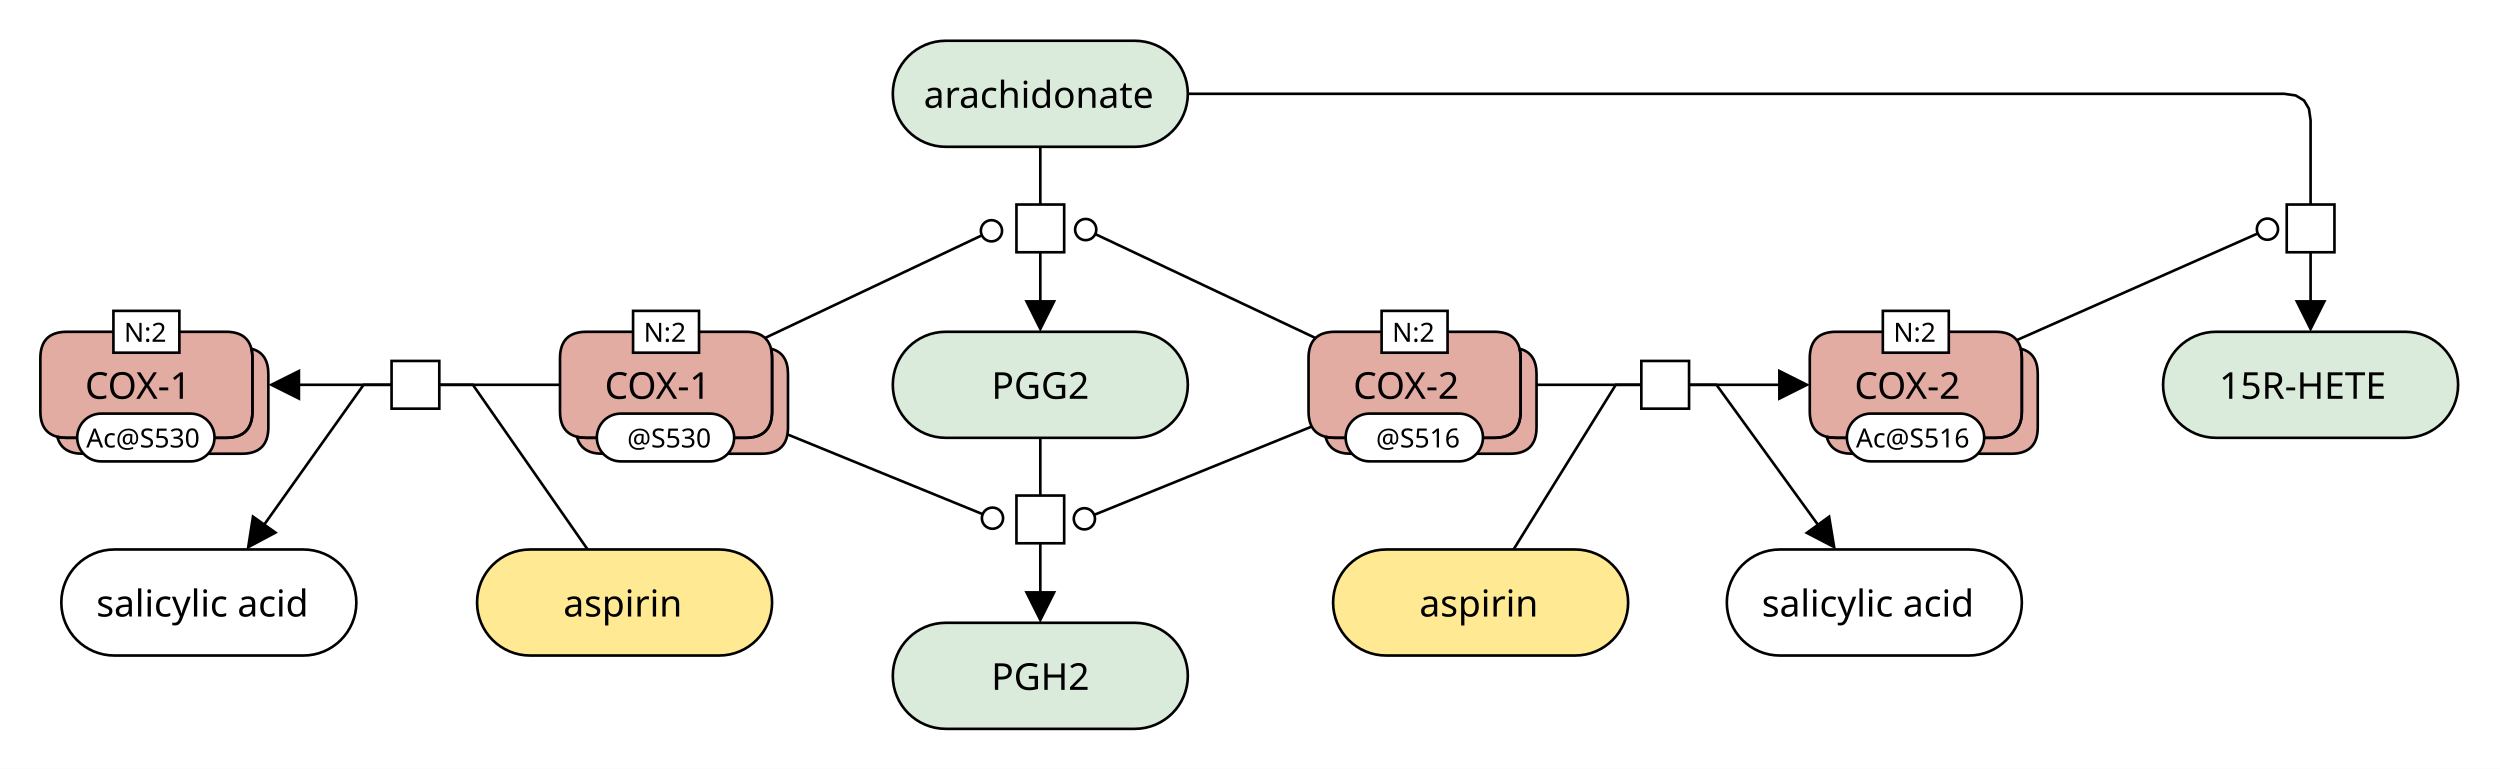
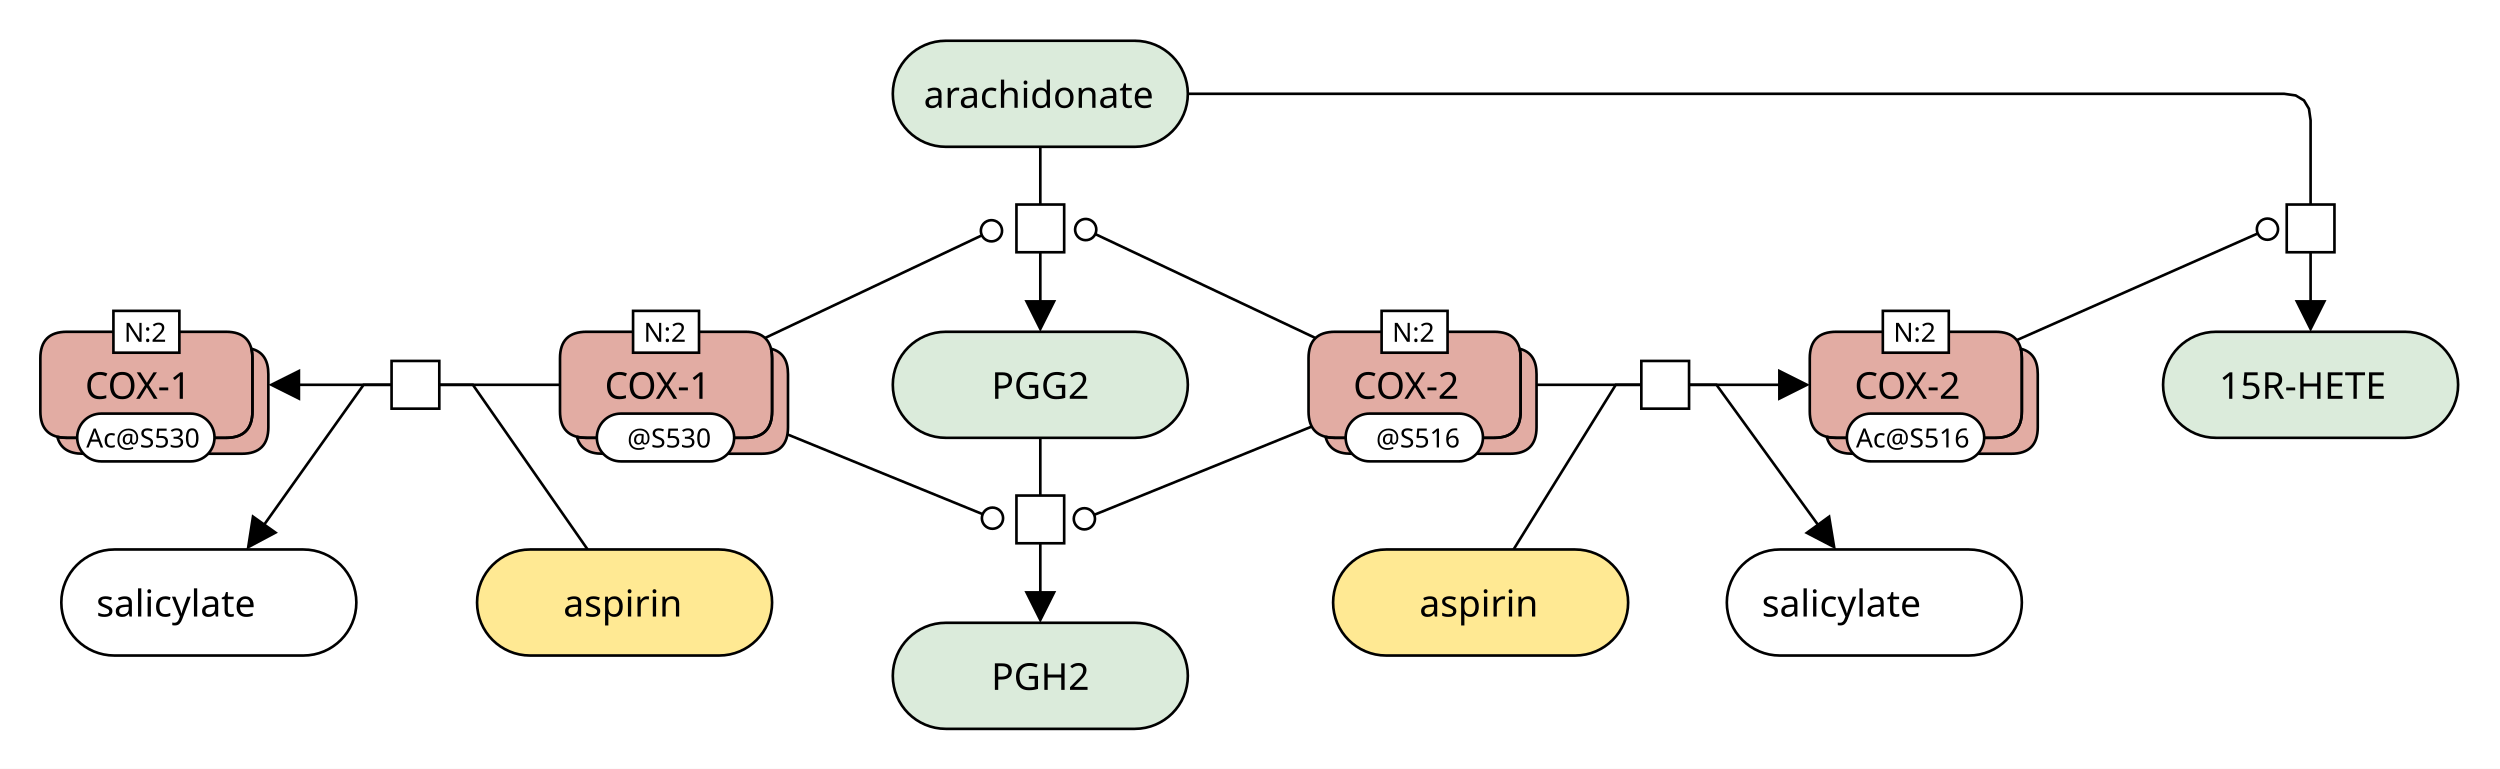
<svg xmlns="http://www.w3.org/2000/svg" xmlns:xlink="http://www.w3.org/1999/xlink" fill-opacity="1" color-rendering="auto" color-interpolation="auto" text-rendering="auto" stroke="black" stroke-linecap="square" width="943" stroke-miterlimit="10" shape-rendering="auto" stroke-opacity="1" fill="black" stroke-dasharray="none" font-weight="normal" stroke-width="1" height="290" font-family="'Dialog'" font-style="normal" stroke-linejoin="miter" font-size="12px" stroke-dashoffset="0" image-rendering="auto">
  <defs id="genericDefs" />
  <g>
    <defs id="defs1">
      <clipPath clipPathUnits="userSpaceOnUse" id="clipPath1">
        <path d="M0 0 L943 0 L943 290 L0 290 L0 0 Z" />
      </clipPath>
      <clipPath clipPathUnits="userSpaceOnUse" id="clipPath2">
        <path d="M324 -416 L1267 -416 L1267 -126 L324 -126 L324 -416 Z" />
      </clipPath>
      <clipPath clipPathUnits="userSpaceOnUse" id="clipPath3">
        <path d="M0 0 L0 18 L281 18 L281 0 Z" />
      </clipPath>
    </defs>
    <g fill="white" text-rendering="geometricPrecision" shape-rendering="geometricPrecision" transform="translate(-324,416)" stroke="white">
      <rect x="324" width="943" height="290" y="-416" clip-path="url(#clipPath2)" stroke="none" />
    </g>
    <g id="y.node.0">
      <a target="_blank" xlink:type="simple" xlink:href="https://www.uniprot.org/uniprot/P35354" xlink:show="new">
        <g fill="rgb(226,172,163)" text-rendering="geometricPrecision" shape-rendering="geometricPrecision" transform="matrix(1,0,0,1,-324,416)" stroke="rgb(226,172,163)">
          <path d="M827.581 -290.852 Q817.581 -290.852 817.581 -280.852 L817.581 -260.852 Q817.581 -252.852 823.981 -251.252 L823.981 -251.252 Q825.581 -244.852 833.581 -244.852 L893.581 -244.852 Q903.581 -244.852 903.581 -254.852 L903.581 -274.852 Q903.581 -282.852 897.181 -284.452 L897.181 -284.452 Q895.581 -290.852 887.581 -290.852 Z" stroke="none" />
        </g>
        <g text-rendering="geometricPrecision" stroke-miterlimit="1.45" shape-rendering="geometricPrecision" transform="matrix(1,0,0,1,-324,416)" stroke-linecap="butt">
          <path fill="none" d="M897.181 -284.452 Q897.581 -282.852 897.581 -280.852 L897.581 -260.852 Q897.581 -250.852 887.581 -250.852 L827.581 -250.852 Q825.581 -250.852 823.981 -251.252 L823.981 -251.252 Q825.581 -244.852 833.581 -244.852 L893.581 -244.852 Q903.581 -244.852 903.581 -254.852 L903.581 -274.852 Q903.581 -282.852 897.181 -284.452 Z" />
        </g>
        <g text-rendering="geometricPrecision" stroke-miterlimit="1.45" shape-rendering="geometricPrecision" transform="matrix(1,0,0,1,-324,416)" stroke-linecap="butt">
          <path fill="none" d="M827.581 -290.852 Q817.581 -290.852 817.581 -280.852 L817.581 -260.852 Q817.581 -250.852 827.581 -250.852 L887.581 -250.852 Q897.581 -250.852 897.581 -260.852 L897.581 -280.852 Q897.581 -290.852 887.581 -290.852 Z" />
        </g>
        <g>
          <g font-size="14px" stroke-linecap="butt" transform="matrix(1,0,0,1,-324,416)" text-rendering="geometricPrecision" font-family="sans-serif" shape-rendering="geometricPrecision" stroke-miterlimit="1.45">
            <text x="834.441" xml:space="preserve" y="-265.561" stroke="none">COX-2</text>
          </g>
        </g>
        <g>
          <g fill="white" text-rendering="geometricPrecision" shape-rendering="geometricPrecision" transform="matrix(1,0,0,1,-324,416)" stroke="white">
            <rect x="845.143" width="24.875" height="15.777" y="-298.74" stroke="none" />
            <rect x="845.143" y="-298.74" fill="none" width="24.875" height="15.777" stroke="black" stroke-miterlimit="1.6" />
          </g>
          <g font-size="10px" stroke-linecap="butt" transform="matrix(1,0,0,1,-324,416)" text-rendering="geometricPrecision" font-family="sans-serif" shape-rendering="geometricPrecision" stroke-miterlimit="1.45">
            <text x="849.143" xml:space="preserve" y="-287.072" stroke="none">N:2</text>
          </g>
        </g>
        <g>
          <g fill="white" text-rendering="geometricPrecision" shape-rendering="geometricPrecision" transform="matrix(1,0,0,1,-324,416) translate(831.5808,-259.9935)" stroke="white">
            <rect x="0" y="0" width="51.794" rx="9.009" ry="9.009" height="18.018" stroke="none" />
          </g>
          <g text-rendering="geometricPrecision" stroke-miterlimit="1.45" shape-rendering="geometricPrecision" transform="matrix(1,0,0,1,-324,416) translate(831.5808,-259.9935)" stroke-linecap="butt">
            <rect x="0" y="0" fill="none" width="51.794" rx="9.009" ry="9.009" height="18.018" />
            <text x="6.263" xml:space="preserve" font-size="10px" y="12.788" font-family="sans-serif" stroke="none">  @S516</text>
          </g>
        </g>
      </a>
    </g>
    <g id="y.node.1">
      <a target="_blank" xlink:type="simple" xlink:href="https://www.ebi.ac.uk/chebi/searchId.do?chebiId=CHEBI:32395" xlink:show="new">
        <g fill="rgb(219,235,219)" text-rendering="geometricPrecision" shape-rendering="geometricPrecision" transform="matrix(1,0,0,1,-324,416)" stroke="rgb(219,235,219)">
          <rect x="660.763" y="-400.623" width="111.287" rx="20" ry="20" height="40" stroke="none" />
        </g>
        <g text-rendering="geometricPrecision" stroke-miterlimit="1.45" shape-rendering="geometricPrecision" transform="matrix(1,0,0,1,-324,416)" stroke-linecap="butt">
          <rect x="660.763" y="-400.623" fill="none" width="111.287" rx="20" ry="20" height="40" />
        </g>
        <g>
          <g font-size="14px" stroke-linecap="butt" transform="matrix(1,0,0,1,-324,416)" text-rendering="geometricPrecision" font-family="sans-serif" shape-rendering="geometricPrecision" stroke-miterlimit="1.45">
            <text x="672.424" xml:space="preserve" y="-375.332" stroke="none">arachidonate</text>
          </g>
        </g>
      </a>
    </g>
    <g id="y.node.2">
      <a target="_blank" xlink:type="simple" xlink:href="https://www.uniprot.org/uniprot/P35354" xlink:show="new">
        <g fill="rgb(226,172,163)" text-rendering="geometricPrecision" shape-rendering="geometricPrecision" transform="matrix(1,0,0,1,-324,416)" stroke="rgb(226,172,163)">
          <path d="M1016.643 -290.852 Q1006.643 -290.852 1006.643 -280.852 L1006.643 -260.852 Q1006.643 -252.852 1013.043 -251.252 L1013.043 -251.252 Q1014.643 -244.852 1022.643 -244.852 L1082.643 -244.852 Q1092.643 -244.852 1092.643 -254.852 L1092.643 -274.852 Q1092.643 -282.852 1086.243 -284.452 L1086.243 -284.452 Q1084.643 -290.852 1076.643 -290.852 Z" stroke="none" />
        </g>
        <g text-rendering="geometricPrecision" stroke-miterlimit="1.45" shape-rendering="geometricPrecision" transform="matrix(1,0,0,1,-324,416)" stroke-linecap="butt">
          <path fill="none" d="M1086.243 -284.452 Q1086.643 -282.852 1086.643 -280.852 L1086.643 -260.852 Q1086.643 -250.852 1076.643 -250.852 L1016.643 -250.852 Q1014.643 -250.852 1013.043 -251.252 L1013.043 -251.252 Q1014.643 -244.852 1022.643 -244.852 L1082.643 -244.852 Q1092.643 -244.852 1092.643 -254.852 L1092.643 -274.852 Q1092.643 -282.852 1086.243 -284.452 Z" />
        </g>
        <g text-rendering="geometricPrecision" stroke-miterlimit="1.45" shape-rendering="geometricPrecision" transform="matrix(1,0,0,1,-324,416)" stroke-linecap="butt">
          <path fill="none" d="M1016.643 -290.852 Q1006.643 -290.852 1006.643 -280.852 L1006.643 -260.852 Q1006.643 -250.852 1016.643 -250.852 L1076.643 -250.852 Q1086.643 -250.852 1086.643 -260.852 L1086.643 -280.852 Q1086.643 -290.852 1076.643 -290.852 Z" />
        </g>
        <g>
          <g font-size="14px" stroke-linecap="butt" transform="matrix(1,0,0,1,-324,416)" text-rendering="geometricPrecision" font-family="sans-serif" shape-rendering="geometricPrecision" stroke-miterlimit="1.45">
            <text x="1023.503" xml:space="preserve" y="-265.561" stroke="none">COX-2</text>
          </g>
        </g>
        <g>
          <g fill="white" text-rendering="geometricPrecision" shape-rendering="geometricPrecision" transform="matrix(1,0,0,1,-324,416)" stroke="white">
            <rect x="1034.206" width="24.875" height="15.777" y="-298.74" stroke="none" />
            <rect x="1034.206" y="-298.74" fill="none" width="24.875" height="15.777" stroke="black" stroke-miterlimit="1.6" />
          </g>
          <g font-size="10px" stroke-linecap="butt" transform="matrix(1,0,0,1,-324,416)" text-rendering="geometricPrecision" font-family="sans-serif" shape-rendering="geometricPrecision" stroke-miterlimit="1.45">
            <text x="1038.205" xml:space="preserve" y="-287.072" stroke="none">N:2</text>
          </g>
        </g>
        <g>
          <g fill="white" text-rendering="geometricPrecision" shape-rendering="geometricPrecision" transform="matrix(1,0,0,1,-324,416) translate(1020.643,-259.9935)" stroke="white">
            <rect x="0" y="0" width="51.794" rx="9.009" ry="9.009" height="18.018" stroke="none" />
          </g>
          <g text-rendering="geometricPrecision" stroke-miterlimit="1.45" shape-rendering="geometricPrecision" transform="matrix(1,0,0,1,-324,416) translate(1020.643,-259.9935)" stroke-linecap="butt">
            <rect x="0" y="0" fill="none" width="51.794" rx="9.009" ry="9.009" height="18.018" />
            <text x="3.416" xml:space="preserve" font-size="10px" y="12.788" font-family="sans-serif" stroke="none">Ac@S516</text>
          </g>
        </g>
      </a>
    </g>
    <g id="y.node.3">
      <g fill="white" text-rendering="geometricPrecision" shape-rendering="geometricPrecision" transform="matrix(1,0,0,1,-324,416)" stroke="white">
        <rect x="943.112" width="18" height="18" y="-279.852" stroke="none" />
      </g>
      <g text-rendering="geometricPrecision" stroke-miterlimit="1.45" shape-rendering="geometricPrecision" transform="matrix(1,0,0,1,-324,416)" stroke-linecap="butt">
        <rect fill="none" x="943.112" width="18" height="18" y="-279.852" />
      </g>
      <g />
    </g>
    <g id="y.node.4">
      <a target="_blank" xlink:type="simple" xlink:href="https://www.ebi.ac.uk/chebi/searchId.do?chebiId=CHEBI:27647" xlink:show="new">
        <g fill="rgb(219,235,219)" text-rendering="geometricPrecision" shape-rendering="geometricPrecision" transform="matrix(1,0,0,1,-324,416)" stroke="rgb(219,235,219)">
          <rect x="660.763" y="-290.852" width="111.287" rx="20" ry="20" height="40" stroke="none" />
        </g>
        <g text-rendering="geometricPrecision" stroke-miterlimit="1.45" shape-rendering="geometricPrecision" transform="matrix(1,0,0,1,-324,416)" stroke-linecap="butt">
          <rect x="660.763" y="-290.852" fill="none" width="111.287" rx="20" ry="20" height="40" />
        </g>
        <g>
          <g font-size="14px" stroke-linecap="butt" transform="matrix(1,0,0,1,-324,416)" text-rendering="geometricPrecision" font-family="sans-serif" shape-rendering="geometricPrecision" stroke-miterlimit="1.45">
            <text x="697.994" xml:space="preserve" y="-265.561" stroke="none">PGG2</text>
          </g>
        </g>
      </a>
    </g>
    <g id="y.node.5">
      <a target="_blank" xlink:type="simple" xlink:href="https://www.ebi.ac.uk/chebi/searchId.do?chebiId=CHEBI:15554" xlink:show="new">
        <g fill="rgb(219,235,219)" text-rendering="geometricPrecision" shape-rendering="geometricPrecision" transform="matrix(1,0,0,1,-324,416)" stroke="rgb(219,235,219)">
          <rect x="660.763" y="-181.08" width="111.287" rx="20" ry="20" height="40" stroke="none" />
        </g>
        <g text-rendering="geometricPrecision" stroke-miterlimit="1.45" shape-rendering="geometricPrecision" transform="matrix(1,0,0,1,-324,416)" stroke-linecap="butt">
          <rect x="660.763" y="-181.08" fill="none" width="111.287" rx="20" ry="20" height="40" />
        </g>
        <g>
          <g font-size="14px" stroke-linecap="butt" transform="matrix(1,0,0,1,-324,416)" text-rendering="geometricPrecision" font-family="sans-serif" shape-rendering="geometricPrecision" stroke-miterlimit="1.45">
            <text x="697.908" xml:space="preserve" y="-155.789" stroke="none">PGH2</text>
          </g>
        </g>
      </a>
    </g>
    <g id="y.node.6">
      <g fill="white" text-rendering="geometricPrecision" shape-rendering="geometricPrecision" transform="matrix(1,0,0,1,-324,416)" stroke="white">
        <rect x="707.406" width="18" height="18" y="-338.852" stroke="none" />
      </g>
      <g text-rendering="geometricPrecision" stroke-miterlimit="1.45" shape-rendering="geometricPrecision" transform="matrix(1,0,0,1,-324,416)" stroke-linecap="butt">
        <rect fill="none" x="707.406" width="18" height="18" y="-338.852" />
      </g>
      <g />
    </g>
    <g id="y.node.7">
      <g fill="white" text-rendering="geometricPrecision" shape-rendering="geometricPrecision" transform="matrix(1,0,0,1,-324,416)" stroke="white">
        <rect x="707.406" width="18" height="18" y="-229.08" stroke="none" />
      </g>
      <g text-rendering="geometricPrecision" stroke-miterlimit="1.45" shape-rendering="geometricPrecision" transform="matrix(1,0,0,1,-324,416)" stroke-linecap="butt">
        <rect fill="none" x="707.406" width="18" height="18" y="-229.08" />
      </g>
      <g />
    </g>
    <g id="y.node.8">
      <a target="_blank" xlink:type="simple" xlink:href="https://www.ebi.ac.uk/chebi/searchId.do?chebiId=CHEBI:15365" xlink:show="new">
        <g fill="rgb(255,233,147)" text-rendering="geometricPrecision" shape-rendering="geometricPrecision" transform="matrix(1,0,0,1,-324,416)" stroke="rgb(255,233,147)">
          <rect x="826.846" y="-208.733" width="111.287" rx="20" ry="20" height="40" stroke="none" />
        </g>
        <g text-rendering="geometricPrecision" stroke-miterlimit="1.45" shape-rendering="geometricPrecision" transform="matrix(1,0,0,1,-324,416)" stroke-linecap="butt">
          <rect x="826.846" y="-208.733" fill="none" width="111.287" rx="20" ry="20" height="40" />
        </g>
        <g>
          <g font-size="14px" stroke-linecap="butt" transform="matrix(1,0,0,1,-324,416)" text-rendering="geometricPrecision" font-family="sans-serif" shape-rendering="geometricPrecision" stroke-miterlimit="1.45">
            <text x="859.395" xml:space="preserve" y="-183.442" stroke="none">aspirin</text>
          </g>
        </g>
      </a>
    </g>
    <g id="y.node.9">
      <a target="_blank" xlink:type="simple" xlink:href="https://www.ebi.ac.uk/chebi/searchId.do?chebiId=CHEBI:16914" xlink:show="new">
        <g text-rendering="geometricPrecision" stroke-miterlimit="1.45" shape-rendering="geometricPrecision" transform="matrix(1,0,0,1,-324,416)" stroke-linecap="butt">
          <rect x="975.356" y="-208.733" fill="none" width="111.287" rx="20" ry="20" height="40" />
        </g>
        <g>
          <g font-size="14px" stroke-linecap="butt" transform="matrix(1,0,0,1,-324,416)" text-rendering="geometricPrecision" font-family="sans-serif" shape-rendering="geometricPrecision" stroke-miterlimit="1.45">
-             <text x="988.548" xml:space="preserve" y="-183.442" stroke="none">salicylic acid</text>
+             <text x="988.548" xml:space="preserve" y="-183.442" stroke="none">salicylate</text>
          </g>
        </g>
      </a>
    </g>
    <g id="y.node.10">
      <a target="_blank" xlink:type="simple" xlink:href="https://www.ebi.ac.uk/chebi/searchId.do?chebiId=CHEBI:63989" xlink:show="new">
        <g fill="rgb(219,235,219)" text-rendering="geometricPrecision" shape-rendering="geometricPrecision" transform="matrix(1,0,0,1,-324,416)" stroke="rgb(219,235,219)">
          <rect x="1139.912" y="-290.852" width="111.287" rx="20" ry="20" height="40" stroke="none" />
        </g>
        <g text-rendering="geometricPrecision" stroke-miterlimit="1.45" shape-rendering="geometricPrecision" transform="matrix(1,0,0,1,-324,416)" stroke-linecap="butt">
          <rect x="1139.912" y="-290.852" fill="none" width="111.287" rx="20" ry="20" height="40" />
        </g>
        <g>
          <g font-size="14px" stroke-linecap="butt" transform="matrix(1,0,0,1,-324,416)" text-rendering="geometricPrecision" font-family="sans-serif" shape-rendering="geometricPrecision" stroke-miterlimit="1.45">
            <text x="1161.069" xml:space="preserve" y="-265.561" stroke="none">15R-HETE</text>
          </g>
        </g>
      </a>
    </g>
    <g id="y.node.11">
      <g fill="white" text-rendering="geometricPrecision" shape-rendering="geometricPrecision" transform="matrix(1,0,0,1,-324,416)" stroke="white">
        <rect x="1186.556" width="18" height="18" y="-338.852" stroke="none" />
      </g>
      <g text-rendering="geometricPrecision" stroke-miterlimit="1.45" shape-rendering="geometricPrecision" transform="matrix(1,0,0,1,-324,416)" stroke-linecap="butt">
        <rect fill="none" x="1186.556" width="18" height="18" y="-338.852" />
      </g>
      <g />
    </g>
    <g id="y.node.12">
      <a target="_blank" xlink:type="simple" xlink:href="https://www.uniprot.org/uniprot/P23219" xlink:show="new">
        <g fill="rgb(226,172,163)" text-rendering="geometricPrecision" shape-rendering="geometricPrecision" transform="matrix(1,0,0,1,-324,416)" stroke="rgb(226,172,163)">
          <path d="M545.232 -290.852 Q535.232 -290.852 535.232 -280.852 L535.232 -260.852 Q535.232 -252.852 541.632 -251.252 L541.632 -251.252 Q543.232 -244.852 551.232 -244.852 L611.232 -244.852 Q621.232 -244.852 621.232 -254.852 L621.232 -274.852 Q621.232 -282.852 614.832 -284.452 L614.832 -284.452 Q613.232 -290.852 605.232 -290.852 Z" stroke="none" />
        </g>
        <g text-rendering="geometricPrecision" stroke-miterlimit="1.45" shape-rendering="geometricPrecision" transform="matrix(1,0,0,1,-324,416)" stroke-linecap="butt">
          <path fill="none" d="M614.832 -284.452 Q615.232 -282.852 615.232 -280.852 L615.232 -260.852 Q615.232 -250.852 605.232 -250.852 L545.232 -250.852 Q543.232 -250.852 541.632 -251.252 L541.632 -251.252 Q543.232 -244.852 551.232 -244.852 L611.232 -244.852 Q621.232 -244.852 621.232 -254.852 L621.232 -274.852 Q621.232 -282.852 614.832 -284.452 Z" />
        </g>
        <g text-rendering="geometricPrecision" stroke-miterlimit="1.45" shape-rendering="geometricPrecision" transform="matrix(1,0,0,1,-324,416)" stroke-linecap="butt">
          <path fill="none" d="M545.232 -290.852 Q535.232 -290.852 535.232 -280.852 L535.232 -260.852 Q535.232 -250.852 545.232 -250.852 L605.232 -250.852 Q615.232 -250.852 615.232 -260.852 L615.232 -280.852 Q615.232 -290.852 605.232 -290.852 Z" />
        </g>
        <g>
          <g font-size="14px" stroke-linecap="butt" transform="matrix(1,0,0,1,-324,416)" text-rendering="geometricPrecision" font-family="sans-serif" shape-rendering="geometricPrecision" stroke-miterlimit="1.45">
            <text x="552.092" xml:space="preserve" y="-265.561" stroke="none">COX-1</text>
          </g>
        </g>
        <g>
          <g fill="white" text-rendering="geometricPrecision" shape-rendering="geometricPrecision" transform="matrix(1,0,0,1,-324,416)" stroke="white">
            <rect x="562.794" width="24.875" height="15.777" y="-298.74" stroke="none" />
            <rect x="562.794" y="-298.74" fill="none" width="24.875" height="15.777" stroke="black" stroke-miterlimit="1.6" />
          </g>
          <g font-size="10px" stroke-linecap="butt" transform="matrix(1,0,0,1,-324,416)" text-rendering="geometricPrecision" font-family="sans-serif" shape-rendering="geometricPrecision" stroke-miterlimit="1.45">
            <text x="566.794" xml:space="preserve" y="-287.072" stroke="none">N:2</text>
          </g>
        </g>
        <g>
          <g fill="white" text-rendering="geometricPrecision" shape-rendering="geometricPrecision" transform="matrix(1,0,0,1,-324,416) translate(549.1285,-259.9844)" stroke="white">
            <rect x="0" y="0" width="51.794" rx="9.009" ry="9.009" height="18.018" stroke="none" />
          </g>
          <g text-rendering="geometricPrecision" stroke-miterlimit="1.45" shape-rendering="geometricPrecision" transform="matrix(1,0,0,1,-324,416) translate(549.1285,-259.9844)" stroke-linecap="butt">
            <rect x="0" y="0" fill="none" width="51.794" rx="9.009" ry="9.009" height="18.018" />
            <text x="6.263" xml:space="preserve" font-size="10px" y="12.788" font-family="sans-serif" stroke="none">  @S530</text>
          </g>
        </g>
      </a>
    </g>
    <g id="y.node.13">
      <a target="_blank" xlink:type="simple" xlink:href="https://www.uniprot.org/uniprot/P23219" xlink:show="new">
        <g fill="rgb(226,172,163)" text-rendering="geometricPrecision" shape-rendering="geometricPrecision" transform="matrix(1,0,0,1,-324,416)" stroke="rgb(226,172,163)">
          <path d="M349.22 -290.852 Q339.22 -290.852 339.22 -280.852 L339.22 -260.852 Q339.22 -252.852 345.62 -251.252 L345.62 -251.252 Q347.22 -244.852 355.22 -244.852 L415.22 -244.852 Q425.22 -244.852 425.22 -254.852 L425.22 -274.852 Q425.22 -282.852 418.82 -284.452 L418.82 -284.452 Q417.22 -290.852 409.22 -290.852 Z" stroke="none" />
        </g>
        <g text-rendering="geometricPrecision" stroke-miterlimit="1.45" shape-rendering="geometricPrecision" transform="matrix(1,0,0,1,-324,416)" stroke-linecap="butt">
          <path fill="none" d="M418.82 -284.452 Q419.22 -282.852 419.22 -280.852 L419.22 -260.852 Q419.22 -250.852 409.22 -250.852 L349.22 -250.852 Q347.22 -250.852 345.62 -251.252 L345.62 -251.252 Q347.22 -244.852 355.22 -244.852 L415.22 -244.852 Q425.22 -244.852 425.22 -254.852 L425.22 -274.852 Q425.22 -282.852 418.82 -284.452 Z" />
        </g>
        <g text-rendering="geometricPrecision" stroke-miterlimit="1.45" shape-rendering="geometricPrecision" transform="matrix(1,0,0,1,-324,416)" stroke-linecap="butt">
          <path fill="none" d="M349.22 -290.852 Q339.22 -290.852 339.22 -280.852 L339.22 -260.852 Q339.22 -250.852 349.22 -250.852 L409.22 -250.852 Q419.22 -250.852 419.22 -260.852 L419.22 -280.852 Q419.22 -290.852 409.22 -290.852 Z" />
        </g>
        <g>
          <g font-size="14px" stroke-linecap="butt" transform="matrix(1,0,0,1,-324,416)" text-rendering="geometricPrecision" font-family="sans-serif" shape-rendering="geometricPrecision" stroke-miterlimit="1.45">
            <text x="356.081" xml:space="preserve" y="-265.561" stroke="none">COX-1</text>
          </g>
        </g>
        <g>
          <g fill="white" text-rendering="geometricPrecision" shape-rendering="geometricPrecision" transform="matrix(1,0,0,1,-324,416)" stroke="white">
            <rect x="366.783" width="24.875" height="15.777" y="-298.74" stroke="none" />
            <rect x="366.783" y="-298.74" fill="none" width="24.875" height="15.777" stroke="black" stroke-miterlimit="1.6" />
          </g>
          <g font-size="10px" stroke-linecap="butt" transform="matrix(1,0,0,1,-324,416)" text-rendering="geometricPrecision" font-family="sans-serif" shape-rendering="geometricPrecision" stroke-miterlimit="1.45">
            <text x="370.783" xml:space="preserve" y="-287.072" stroke="none">N:2</text>
          </g>
        </g>
        <g>
          <g fill="white" text-rendering="geometricPrecision" shape-rendering="geometricPrecision" transform="matrix(1,0,0,1,-324,416) translate(353.1171,-259.9844)" stroke="white">
            <rect x="0" y="0" width="51.794" rx="9.009" ry="9.009" height="18.018" stroke="none" />
          </g>
          <g text-rendering="geometricPrecision" stroke-miterlimit="1.45" shape-rendering="geometricPrecision" transform="matrix(1,0,0,1,-324,416) translate(353.1171,-259.9844)" stroke-linecap="butt">
            <rect x="0" y="0" fill="none" width="51.794" rx="9.009" ry="9.009" height="18.018" />
            <text x="3.416" xml:space="preserve" font-size="10px" y="12.788" font-family="sans-serif" stroke="none">Ac@S530</text>
          </g>
        </g>
      </a>
    </g>
    <g id="y.node.14">
      <g fill="white" text-rendering="geometricPrecision" shape-rendering="geometricPrecision" transform="matrix(1,0,0,1,-324,416)" stroke="white">
        <rect x="471.701" width="18" height="18" y="-279.852" stroke="none" />
      </g>
      <g text-rendering="geometricPrecision" stroke-miterlimit="1.45" shape-rendering="geometricPrecision" transform="matrix(1,0,0,1,-324,416)" stroke-linecap="butt">
        <rect fill="none" x="471.701" width="18" height="18" y="-279.852" />
      </g>
      <g />
    </g>
    <g id="y.node.15">
      <a target="_blank" xlink:type="simple" xlink:href="https://www.ebi.ac.uk/chebi/searchId.do?chebiId=CHEBI:15365" xlink:show="new">
        <g fill="rgb(255,233,147)" text-rendering="geometricPrecision" shape-rendering="geometricPrecision" transform="matrix(1,0,0,1,-324,416)" stroke="rgb(255,233,147)">
          <rect x="503.945" y="-208.733" width="111.287" rx="20" ry="20" height="40" stroke="none" />
        </g>
        <g text-rendering="geometricPrecision" stroke-miterlimit="1.45" shape-rendering="geometricPrecision" transform="matrix(1,0,0,1,-324,416)" stroke-linecap="butt">
          <rect x="503.945" y="-208.733" fill="none" width="111.287" rx="20" ry="20" height="40" />
        </g>
        <g>
          <g font-size="14px" stroke-linecap="butt" transform="matrix(1,0,0,1,-324,416)" text-rendering="geometricPrecision" font-family="sans-serif" shape-rendering="geometricPrecision" stroke-miterlimit="1.45">
            <text x="536.493" xml:space="preserve" y="-183.442" stroke="none">aspirin</text>
          </g>
        </g>
      </a>
    </g>
    <g id="y.node.16">
      <g text-rendering="geometricPrecision" stroke-miterlimit="1.45" shape-rendering="geometricPrecision" transform="matrix(1,0,0,1,-324,416)" stroke-linecap="butt">
        <rect x="347.127" y="-208.733" fill="none" width="111.287" rx="20" ry="20" height="40" />
      </g>
      <g>
        <g font-size="14px" stroke-linecap="butt" transform="matrix(1,0,0,1,-324,416)" text-rendering="geometricPrecision" font-family="sans-serif" shape-rendering="geometricPrecision" stroke-miterlimit="1.45">
-           <text x="360.319" xml:space="preserve" y="-183.442" stroke="none">salicylic acid</text>
+           <text x="360.319" xml:space="preserve" y="-183.442" stroke="none">salicylate</text>
        </g>
      </g>
    </g>
    <g id="y.edge.1">
      <g text-rendering="geometricPrecision" stroke-miterlimit="1.45" shape-rendering="geometricPrecision" transform="matrix(1,0,0,1,-324,416)" stroke-linecap="butt">
        <path fill="none" d="M903.6 -270.852 L943.158 -270.852" />
      </g>
    </g>
    <g id="y.edge.0">
      <g text-rendering="geometricPrecision" stroke-miterlimit="1.45" shape-rendering="geometricPrecision" transform="matrix(1,0,0,1,-324,416)" stroke-linecap="butt">
        <path fill="none" d="M961.113 -270.852 L995.676 -270.852" />
      </g>
      <g text-rendering="geometricPrecision" stroke-miterlimit="1.45" shape-rendering="geometricPrecision" transform="matrix(1,0,0,1,-324,416)" stroke-linecap="butt">
        <path d="M1006.676 -270.852 L994.676 -276.852 L994.676 -264.852 Z" stroke="none" />
      </g>
    </g>
    <g id="y.edge.4">
      <g text-rendering="geometricPrecision" stroke-miterlimit="1.45" shape-rendering="geometricPrecision" transform="matrix(1,0,0,1,-324,416)" stroke-linecap="butt">
        <path fill="none" d="M716.406 -360.642 L716.406 -338.842" />
      </g>
    </g>
    <g id="y.edge.10">
      <g text-rendering="geometricPrecision" stroke-miterlimit="1.45" shape-rendering="geometricPrecision" transform="matrix(1,0,0,1,-324,416)" stroke-linecap="butt">
        <path fill="none" d="M820.208 -288.491 L737.145 -327.698" />
        <path fill="white" d="M729.91 -331.113 C730.853 -333.11 733.237 -333.966 735.235 -333.022 C737.233 -332.08 738.088 -329.696 737.145 -327.698 C736.202 -325.7 733.818 -324.845 731.82 -325.788 C729.822 -326.731 728.967 -329.115 729.91 -331.113 Z" stroke="none" />
        <path fill="none" d="M729.91 -331.113 C730.853 -333.11 733.237 -333.966 735.235 -333.022 C737.233 -332.08 738.088 -329.696 737.145 -327.698 C736.202 -325.7 733.818 -324.845 731.82 -325.788 C729.822 -326.731 728.967 -329.115 729.91 -331.113 Z" />
      </g>
    </g>
    <g id="y.edge.3">
      <g text-rendering="geometricPrecision" stroke-miterlimit="1.45" shape-rendering="geometricPrecision" transform="matrix(1,0,0,1,-324,416)" stroke-linecap="butt">
        <path fill="none" d="M716.406 -320.835 L716.406 -301.815" />
        <path d="M716.406 -290.815 L722.406 -302.815 L710.406 -302.815 Z" stroke="none" />
      </g>
    </g>
    <g id="y.edge.5">
      <g text-rendering="geometricPrecision" stroke-miterlimit="1.45" shape-rendering="geometricPrecision" transform="matrix(1,0,0,1,-324,416)" stroke-linecap="butt">
        <path fill="none" d="M716.406 -250.87 L716.406 -229.071" />
      </g>
    </g>
    <g id="y.edge.12">
      <g text-rendering="geometricPrecision" stroke-miterlimit="1.45" shape-rendering="geometricPrecision" transform="matrix(1,0,0,1,-324,416)" stroke-linecap="butt">
        <path fill="none" d="M818.783 -255.107 L736.733 -221.81" />
        <path fill="white" d="M729.321 -218.802 C728.49 -220.849 729.476 -223.182 731.523 -224.012 C733.57 -224.843 735.903 -223.857 736.733 -221.81 C737.564 -219.763 736.578 -217.43 734.531 -216.6 C732.484 -215.769 730.151 -216.755 729.321 -218.802 Z" stroke="none" />
        <path fill="none" d="M729.321 -218.802 C728.49 -220.849 729.476 -223.182 731.523 -224.012 C733.57 -224.843 735.903 -223.857 736.733 -221.81 C737.564 -219.763 736.578 -217.43 734.531 -216.6 C732.484 -215.769 730.151 -216.755 729.321 -218.802 Z" />
      </g>
    </g>
    <g id="y.edge.2">
      <g text-rendering="geometricPrecision" stroke-miterlimit="1.45" shape-rendering="geometricPrecision" transform="matrix(1,0,0,1,-324,416)" stroke-linecap="butt">
        <path fill="none" d="M716.406 -211.063 L716.406 -192.044" />
        <path d="M716.406 -181.044 L722.406 -193.044 L710.406 -193.044 Z" stroke="none" />
      </g>
    </g>
    <g id="y.edge.7">
      <g text-rendering="geometricPrecision" stroke-miterlimit="1.45" shape-rendering="geometricPrecision" transform="matrix(1,0,0,1,-324,416)" stroke-linecap="butt">
        <path fill="none" d="M894.911 -208.742 L933.468 -270.852 L943.118 -270.852" />
      </g>
    </g>
    <g id="y.edge.6">
      <g text-rendering="geometricPrecision" stroke-miterlimit="1.45" shape-rendering="geometricPrecision" transform="matrix(1,0,0,1,-324,416)" stroke-linecap="butt">
        <path fill="none" d="M961.14 -270.852 L971.452 -270.852 L1010.033 -217.647" />
        <path d="M1016.491 -208.742 L1014.303 -221.978 L1004.589 -214.934 Z" stroke="none" />
      </g>
    </g>
    <g id="y.edge.9">
      <g text-rendering="geometricPrecision" stroke-miterlimit="1.45" shape-rendering="geometricPrecision" transform="matrix(1,0,0,1,-324,416)" stroke-linecap="butt">
        <path fill="none" d="M772.059 -380.623 L1185.556 -380.623 L1189.931 -379.998 L1193.056 -378.123 L1194.931 -374.998 L1195.556 -370.623 L1195.556 -338.826" />
      </g>
      <g />
    </g>
    <g id="y.edge.11">
      <g text-rendering="geometricPrecision" stroke-miterlimit="1.45" shape-rendering="geometricPrecision" transform="matrix(1,0,0,1,-324,416)" stroke-linecap="butt">
        <path fill="none" d="M1084.744 -287.715 L1175.625 -327.94" />
        <path fill="white" d="M1182.94 -331.178 C1183.835 -329.157 1182.922 -326.795 1180.902 -325.901 C1178.881 -325.007 1176.519 -325.92 1175.625 -327.94 C1174.731 -329.96 1175.644 -332.322 1177.664 -333.216 C1179.684 -334.11 1182.046 -333.198 1182.94 -331.178 Z" stroke="none" />
        <path fill="none" d="M1182.94 -331.178 C1183.835 -329.157 1182.922 -326.795 1180.902 -325.901 C1178.881 -325.007 1176.519 -325.92 1175.625 -327.94 C1174.731 -329.96 1175.644 -332.322 1177.664 -333.216 C1179.684 -334.11 1182.046 -333.198 1182.94 -331.178 Z" />
      </g>
    </g>
    <g id="y.edge.8">
      <g text-rendering="geometricPrecision" stroke-miterlimit="1.45" shape-rendering="geometricPrecision" transform="matrix(1,0,0,1,-324,416)" stroke-linecap="butt">
        <path fill="none" d="M1195.556 -320.835 L1195.556 -301.815" />
        <path d="M1195.556 -290.815 L1201.556 -302.815 L1189.556 -302.815 Z" stroke="none" />
      </g>
    </g>
    <g id="y.edge.17">
      <g text-rendering="geometricPrecision" stroke-miterlimit="1.45" shape-rendering="geometricPrecision" transform="matrix(1,0,0,1,-324,416)" stroke-linecap="butt">
        <path fill="none" d="M612.53 -288.505 L694.364 -327.238" />
        <path fill="white" d="M701.595 -330.66 C702.54 -328.663 701.687 -326.278 699.69 -325.333 C697.694 -324.388 695.309 -325.241 694.364 -327.238 C693.419 -329.234 694.271 -331.619 696.268 -332.564 C698.265 -333.509 700.65 -332.657 701.595 -330.66 Z" stroke="none" />
        <path fill="none" d="M701.595 -330.66 C702.54 -328.663 701.687 -326.278 699.69 -325.333 C697.694 -324.388 695.309 -325.241 694.364 -327.238 C693.419 -329.234 694.271 -331.619 696.268 -332.564 C698.265 -333.509 700.65 -332.657 701.595 -330.66 Z" />
      </g>
    </g>
    <g id="y.edge.18">
      <g text-rendering="geometricPrecision" stroke-miterlimit="1.45" shape-rendering="geometricPrecision" transform="matrix(1,0,0,1,-324,416)" stroke-linecap="butt">
        <path fill="none" d="M621.031 -252.139 L694.664 -222.054" />
        <path fill="white" d="M702.07 -219.028 C701.234 -216.983 698.899 -216.003 696.854 -216.838 C694.809 -217.674 693.828 -220.009 694.664 -222.054 C695.5 -224.099 697.835 -225.079 699.88 -224.244 C701.925 -223.408 702.905 -221.073 702.07 -219.028 Z" stroke="none" />
        <path fill="none" d="M702.07 -219.028 C701.234 -216.983 698.899 -216.003 696.854 -216.838 C694.809 -217.674 693.828 -220.009 694.664 -222.054 C695.5 -224.099 697.835 -225.079 699.88 -224.244 C701.925 -223.408 702.905 -221.073 702.07 -219.028 Z" />
      </g>
    </g>
    <g id="y.edge.14">
      <g text-rendering="geometricPrecision" stroke-miterlimit="1.45" shape-rendering="geometricPrecision" transform="matrix(1,0,0,1,-324,416)" stroke-linecap="butt">
        <path fill="none" d="M535.213 -270.852 L489.724 -270.852" />
      </g>
    </g>
    <g id="y.edge.13">
      <g text-rendering="geometricPrecision" stroke-miterlimit="1.45" shape-rendering="geometricPrecision" transform="matrix(1,0,0,1,-324,416)" stroke-linecap="butt">
        <path fill="none" d="M471.732 -270.852 L436.25 -270.852" />
        <path d="M425.25 -270.852 L437.25 -264.852 L437.25 -276.852 Z" stroke="none" />
      </g>
    </g>
    <g id="y.edge.16">
      <g text-rendering="geometricPrecision" stroke-miterlimit="1.45" shape-rendering="geometricPrecision" transform="matrix(1,0,0,1,-324,416)" stroke-linecap="butt">
        <path fill="none" d="M545.646 -208.742 L502.367 -270.852 L489.714 -270.852" />
      </g>
    </g>
    <g id="y.edge.15">
      <g text-rendering="geometricPrecision" stroke-miterlimit="1.45" shape-rendering="geometricPrecision" transform="matrix(1,0,0,1,-324,416)" stroke-linecap="butt">
        <path fill="none" d="M471.725 -270.852 L461.145 -270.852 L423.367 -217.707" />
        <path d="M416.993 -208.742 L428.836 -215.046 L419.056 -221.999 Z" stroke="none" />
      </g>
    </g>
    <g visibility="hidden" id="tooltip.y.node.10" pointer-events="none">
      <g fill="rgb(255,255,204)" text-rendering="geometricPrecision" font-size="11px" shape-rendering="geometricPrecision" font-family="'Lucida Grande'" stroke="rgb(255,255,204)">
        <rect x="0" width="281" height="18" y="0" clip-path="url(#clipPath3)" stroke="none" />
        <text fill="black" x="3" xml:space="preserve" y="13" clip-path="url(#clipPath3)" stroke="none">15R-hydroxy-5Z,8Z,11Z,13E-eicosatetraenoic acid</text>
      </g>
    </g>
  </g>
</svg>
